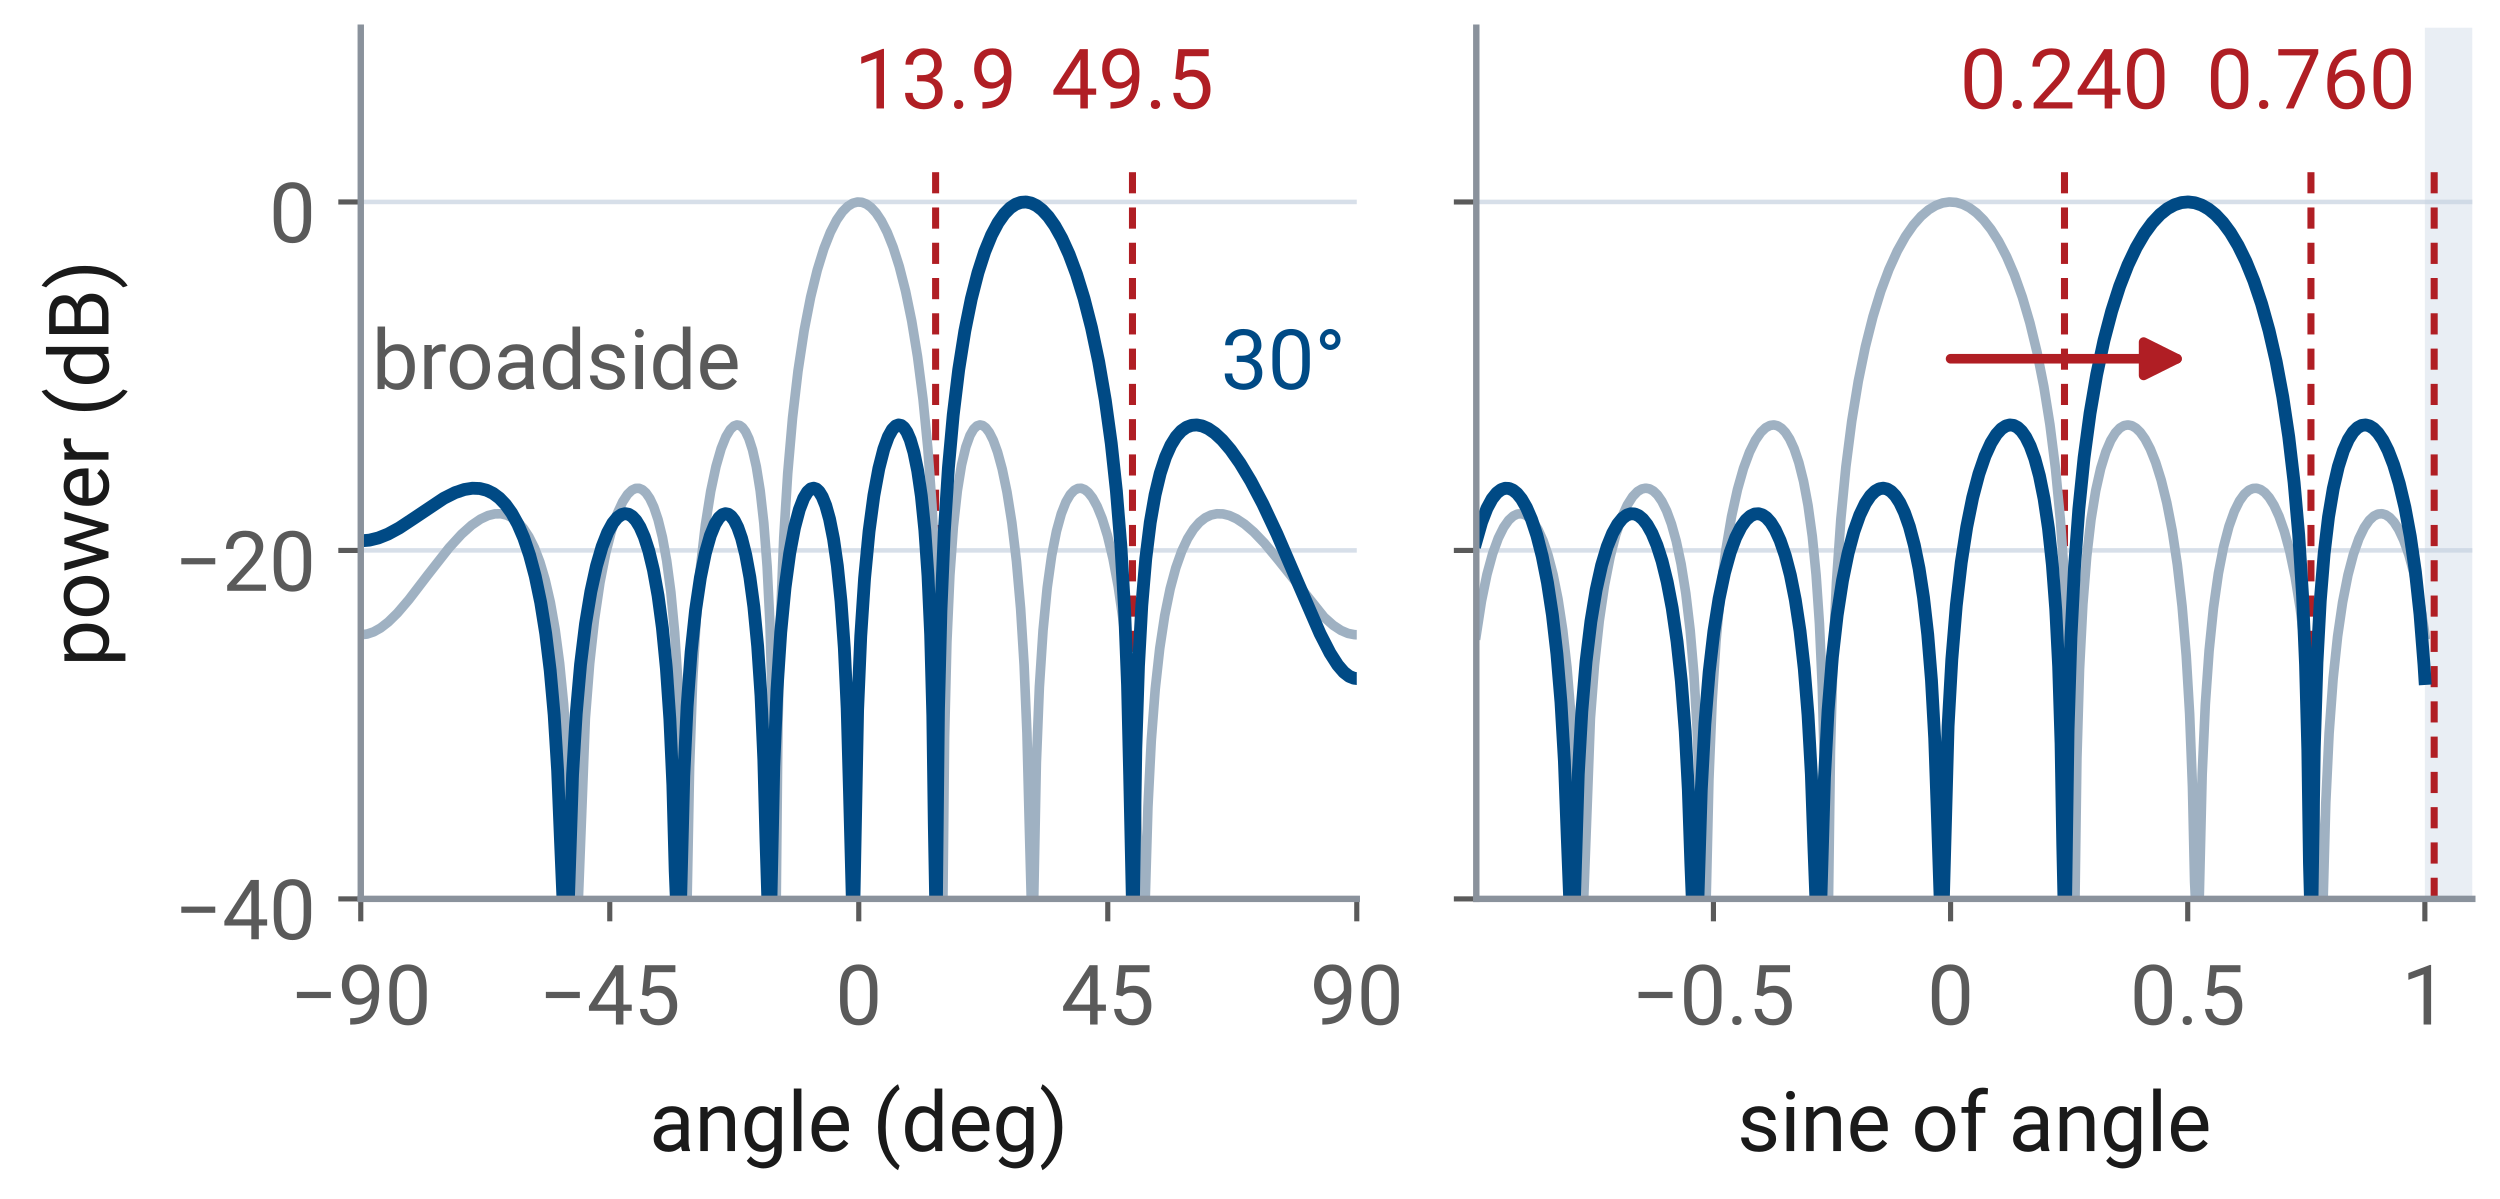
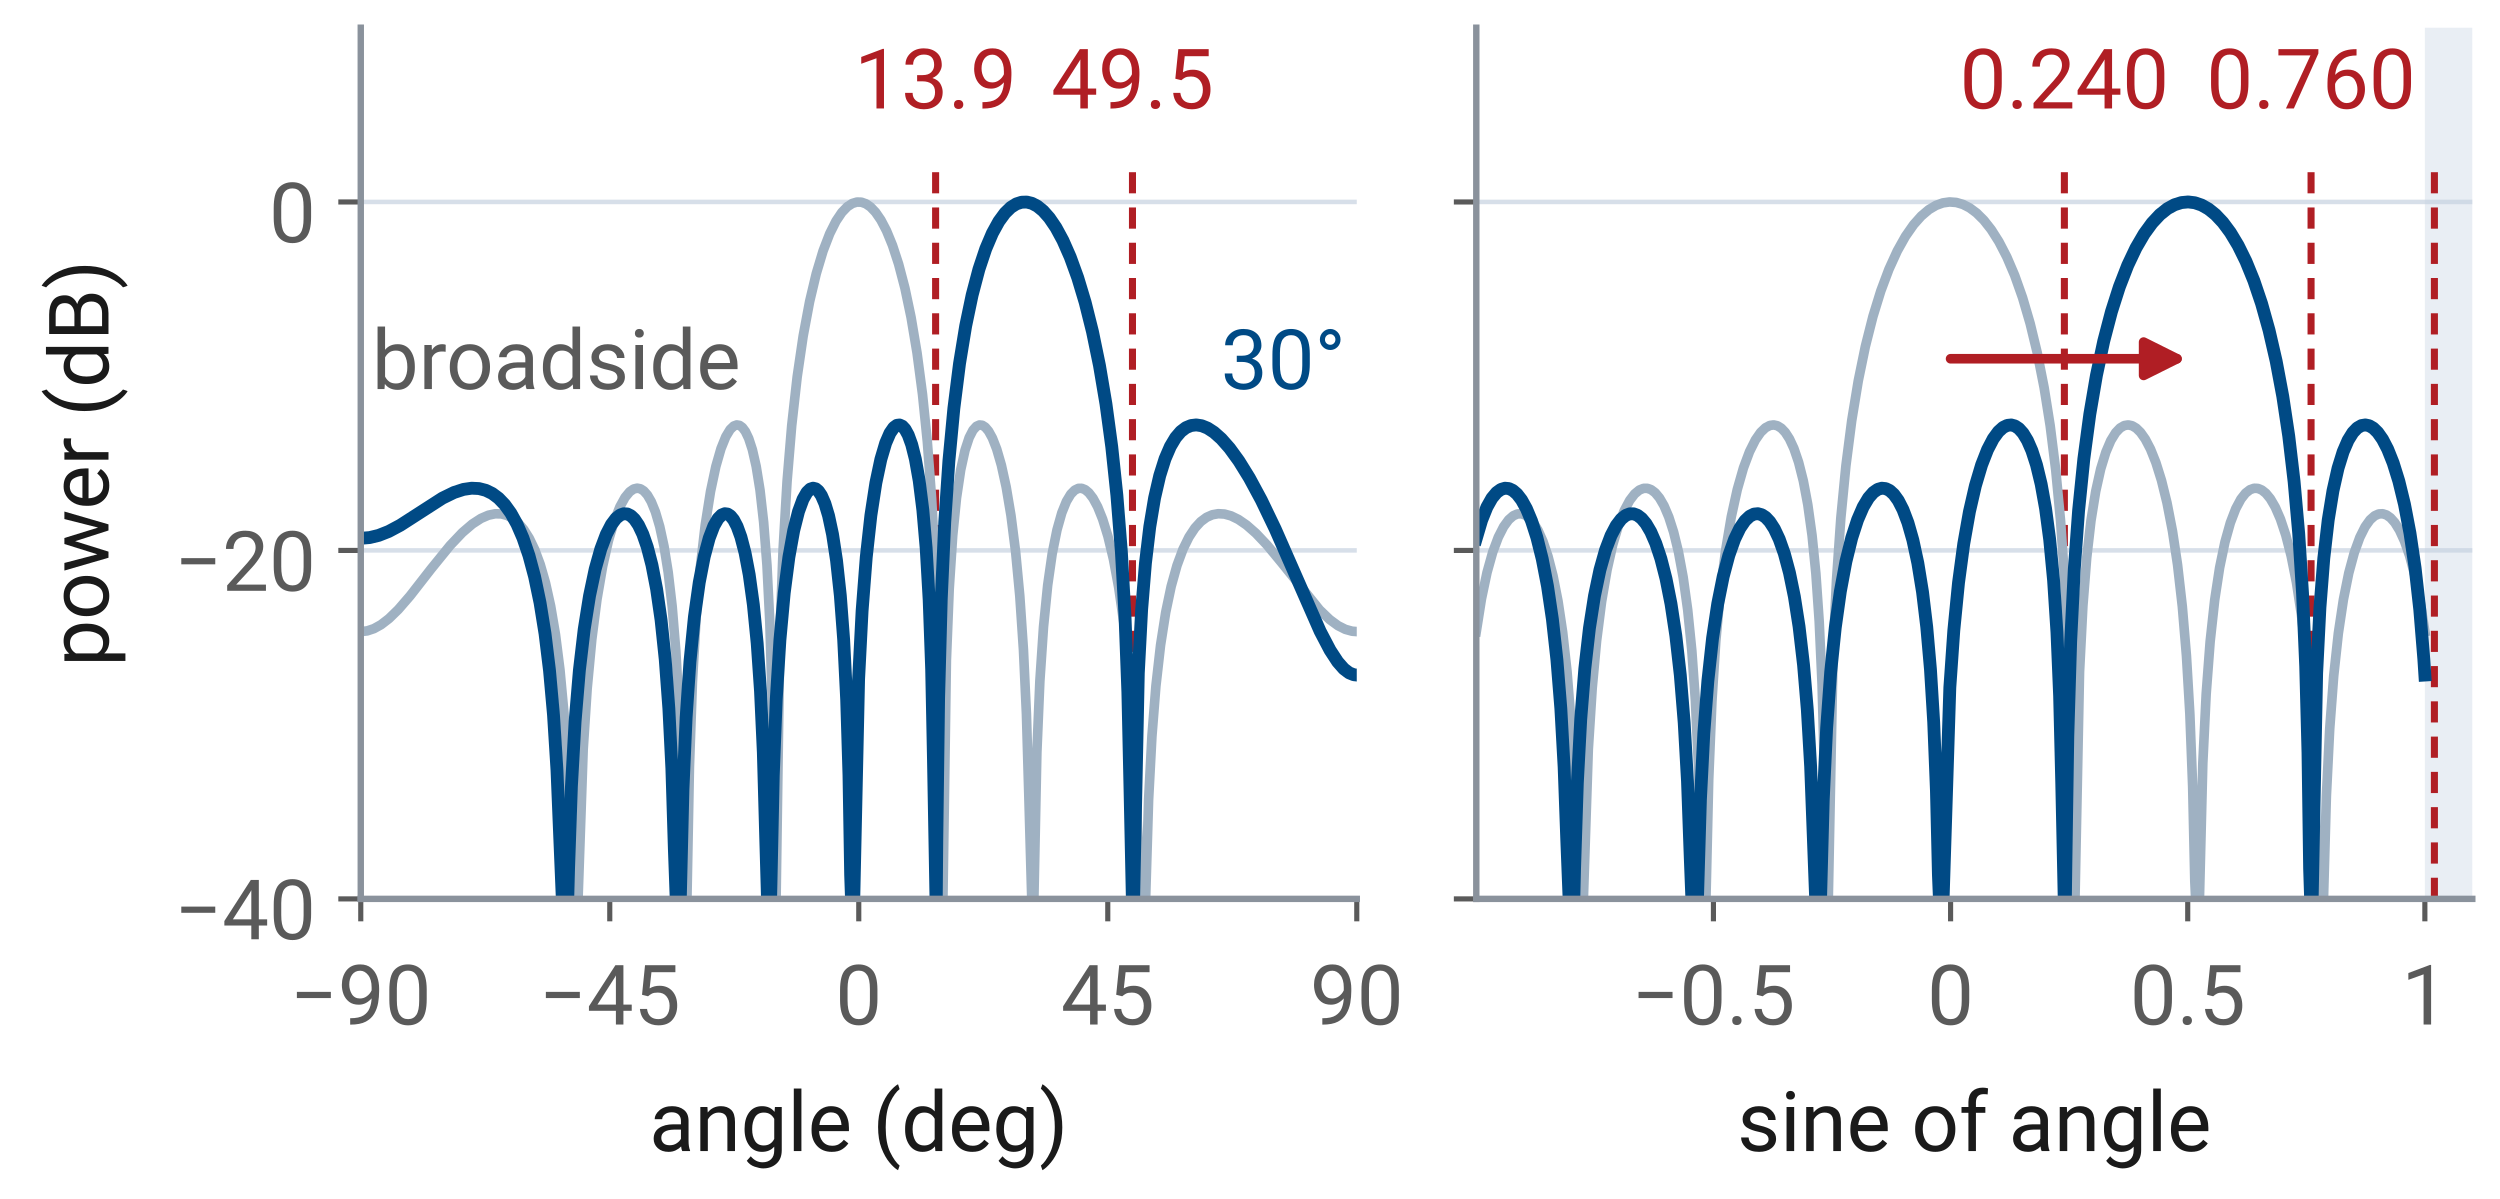
<svg xmlns="http://www.w3.org/2000/svg" xmlns:xlink="http://www.w3.org/1999/xlink" width="389.789pt" height="186.927pt" viewBox="0 0 389.789 186.927" version="1.1">
  <defs>
    <style type="text/css">*{stroke-linejoin: round; stroke-linecap: butt}</style>
  </defs>
  <g id="figure_1">
    <g id="patch_1">
      <path d="M 0 186.927  L 389.789 186.927  L 389.789 0  L 0 0  L 0 186.927  z " style="fill: none" />
    </g>
    <g id="axes_1">
      <g id="patch_2">
        <path d="M 56.249 140.148  L 211.542 140.148  L 211.542 4.32  L 56.249 4.32  L 56.249 140.148  z " style="fill: none" />
      </g>
      <g id="line2d_1">
        <path d="M 145.876 140.148  L 145.876 26.052  " clip-path="url(#pd164cda578)" style="fill: none; stroke-dasharray: 3.3,2.2; stroke-dashoffset: 0; stroke: #b01e24; stroke-width: 1.1" />
      </g>
      <g id="line2d_2">
        <path d="M 176.57 140.148  L 176.57 26.052  " clip-path="url(#pd164cda578)" style="fill: none; stroke-dasharray: 3.3,2.2; stroke-dashoffset: 0; stroke: #b01e24; stroke-width: 1.1" />
      </g>
      <g id="matplotlib.axis_1">
        <g id="xtick_1">
          <g id="line2d_3">
            <defs>
              <path id="m032247daa6" d="M 0 0  L 0 3.5  " style="stroke: #5a5a5a; stroke-width: 0.8" />
            </defs>
            <g>
              <use xlink:href="#m032247daa6" x="56.249" y="140.148" style="fill: #5a5a5a; stroke: #5a5a5a; stroke-width: 0.8" />
            </g>
          </g>
          <g id="text_1">
            <text style="font-size: 13px; font-family:'Source Sans Pro', 'Segoe UI', Roboto, Helvetica, Arial, sans-serif; text-anchor: middle; fill: #5a5a5a" x="56.249" y="159.742" transform="rotate(-0 56.24918 159.7417)">−90</text>
          </g>
        </g>
        <g id="xtick_2">
          <g id="line2d_4">
            <g>
              <use xlink:href="#m032247daa6" x="95.072" y="140.148" style="fill: #5a5a5a; stroke: #5a5a5a; stroke-width: 0.8" />
            </g>
          </g>
          <g id="text_2">
            <text style="font-size: 13px; font-family:'Source Sans Pro', 'Segoe UI', Roboto, Helvetica, Arial, sans-serif; text-anchor: middle; fill: #5a5a5a" x="95.072" y="159.742" transform="rotate(-0 95.07229 159.7417)">−45</text>
          </g>
        </g>
        <g id="xtick_3">
          <g id="line2d_5">
            <g>
              <use xlink:href="#m032247daa6" x="133.895" y="140.148" style="fill: #5a5a5a; stroke: #5a5a5a; stroke-width: 0.8" />
            </g>
          </g>
          <g id="text_3">
            <text style="font-size: 13px; font-family:'Source Sans Pro', 'Segoe UI', Roboto, Helvetica, Arial, sans-serif; text-anchor: middle; fill: #5a5a5a" x="133.895" y="159.742" transform="rotate(-0 133.8954 159.7417)">0</text>
          </g>
        </g>
        <g id="xtick_4">
          <g id="line2d_6">
            <g>
              <use xlink:href="#m032247daa6" x="172.719" y="140.148" style="fill: #5a5a5a; stroke: #5a5a5a; stroke-width: 0.8" />
            </g>
          </g>
          <g id="text_4">
            <text style="font-size: 13px; font-family:'Source Sans Pro', 'Segoe UI', Roboto, Helvetica, Arial, sans-serif; text-anchor: middle; fill: #5a5a5a" x="172.719" y="159.742" transform="rotate(-0 172.7185 159.7417)">45</text>
          </g>
        </g>
        <g id="xtick_5">
          <g id="line2d_7">
            <g>
              <use xlink:href="#m032247daa6" x="211.542" y="140.148" style="fill: #5a5a5a; stroke: #5a5a5a; stroke-width: 0.8" />
            </g>
          </g>
          <g id="text_5">
            <text style="font-size: 13px; font-family:'Source Sans Pro', 'Segoe UI', Roboto, Helvetica, Arial, sans-serif; text-anchor: middle; fill: #5a5a5a" x="211.542" y="159.742" transform="rotate(-0 211.5416 159.7417)">90</text>
          </g>
        </g>
        <g id="text_6">
          <text style="font-size: 13px; font-family:'Source Sans Pro', 'Segoe UI', Roboto, Helvetica, Arial, sans-serif; text-anchor: middle; fill: #1a1a1a" x="133.895" y="179.471" transform="rotate(-0 133.8954 179.4712)">angle (deg)</text>
        </g>
      </g>
      <g id="matplotlib.axis_2">
        <g id="ytick_1">
          <g id="line2d_8">
            <path d="M 56.249 140.148  L 211.542 140.148  " clip-path="url(#pd164cda578)" style="fill: none; stroke: #c7d2e0; stroke-opacity: 0.7; stroke-width: 0.7; stroke-linecap: square" />
          </g>
          <g id="line2d_9">
            <defs>
              <path id="m53c697907e" d="M 0 0  L -3.5 0  " style="stroke: #5a5a5a; stroke-width: 0.8" />
            </defs>
            <g>
              <use xlink:href="#m53c697907e" x="56.249" y="140.148" style="fill: #5a5a5a; stroke: #5a5a5a; stroke-width: 0.8" />
            </g>
          </g>
          <g id="text_7">
            <text style="font-size: 13px; font-family:'Source Sans Pro', 'Segoe UI', Roboto, Helvetica, Arial, sans-serif; text-anchor: end; fill: #5a5a5a" x="49.249" y="146.445" transform="rotate(-0 49.24918 146.4449)">−40</text>
          </g>
        </g>
        <g id="ytick_2">
          <g id="line2d_10">
            <path d="M 56.249 85.817  L 211.542 85.817  " clip-path="url(#pd164cda578)" style="fill: none; stroke: #c7d2e0; stroke-opacity: 0.7; stroke-width: 0.7; stroke-linecap: square" />
          </g>
          <g id="line2d_11">
            <g>
              <use xlink:href="#m53c697907e" x="56.249" y="85.817" style="fill: #5a5a5a; stroke: #5a5a5a; stroke-width: 0.8" />
            </g>
          </g>
          <g id="text_8">
            <text style="font-size: 13px; font-family:'Source Sans Pro', 'Segoe UI', Roboto, Helvetica, Arial, sans-serif; text-anchor: end; fill: #5a5a5a" x="49.249" y="92.114" transform="rotate(-0 49.24918 92.11368)">−20</text>
          </g>
        </g>
        <g id="ytick_3">
          <g id="line2d_12">
            <path d="M 56.249 31.486  L 211.542 31.486  " clip-path="url(#pd164cda578)" style="fill: none; stroke: #c7d2e0; stroke-opacity: 0.7; stroke-width: 0.7; stroke-linecap: square" />
          </g>
          <g id="line2d_13">
            <g>
              <use xlink:href="#m53c697907e" x="56.249" y="31.486" style="fill: #5a5a5a; stroke: #5a5a5a; stroke-width: 0.8" />
            </g>
          </g>
          <g id="text_9">
            <text style="font-size: 13px; font-family:'Source Sans Pro', 'Segoe UI', Roboto, Helvetica, Arial, sans-serif; text-anchor: end; fill: #5a5a5a" x="49.249" y="37.782" transform="rotate(-0 49.24918 37.78247)">0</text>
          </g>
        </g>
        <g id="text_10">
          <text style="font-size: 13px; font-family:'Source Sans Pro', 'Segoe UI', Roboto, Helvetica, Arial, sans-serif; text-anchor: middle; fill: #1a1a1a" x="16.914" y="72.234" transform="rotate(-90 16.91375 72.234)">power (dB)</text>
        </g>
      </g>
      <g id="line2d_14">
-         <path d="M 56.249 98.969  L 57.233 98.859  L 58.242 98.522  L 59.329 97.918  L 60.546 96.977  L 61.969 95.578  L 63.755 93.488  L 66.706 89.632  L 70.018 85.412  L 71.96 83.292  L 73.538 81.878  L 74.91 80.937  L 76.101 80.38  L 77.162 80.121  L 78.12 80.108  L 79.025 80.315  L 79.905 80.75  L 80.76 81.424  L 81.614 82.388  L 82.468 83.694  L 83.322 85.411  L 84.176 87.639  L 85.004 90.426  L 85.807 93.916  L 86.557 98.17  L 87.256 103.422  L 87.877 109.778  L 88.421 117.654  L 88.886 127.889  L 89.404 140.148  L 90.181 140.148  L 91.268 112.008  L 91.941 103.436  L 92.691 96.602  L 93.545 90.829  L 94.451 86.206  L 95.357 82.682  L 96.263 80.018  L 97.091 78.224  L 97.842 77.08  L 98.515 76.429  L 99.11 76.148  L 99.653 76.138  L 100.171 76.358  L 100.715 76.847  L 101.31 77.711  L 101.931 79.029  L 102.604 81.021  L 103.277 83.745  L 103.95 87.443  L 104.597 92.319  L 105.192 98.62  L 105.71 106.616  L 106.124 116.434  L 106.46 129.897  L 106.745 140.148  L 107.133 140.148  L 107.185 137.467  L 107.522 119.533  L 107.987 106.352  L 108.557 96.347  L 109.23 88.289  L 109.98 81.838  L 110.809 76.598  L 111.637 72.709  L 112.439 69.928  L 113.19 68.068  L 113.863 66.958  L 114.432 66.419  L 114.898 66.253  L 115.338 66.334  L 115.778 66.658  L 116.244 67.29  L 116.761 68.383  L 117.331 70.144  L 117.926 72.771  L 118.521 76.488  L 119.091 81.569  L 119.609 88.356  L 120.048 97.245  L 120.411 109.557  L 120.67 126.684  L 120.903 140.148  L 121.032 140.045  L 121.291 113.634  L 121.679 96.652  L 122.197 83.842  L 122.818 73.786  L 123.568 65.151  L 124.423 57.83  L 125.38 51.523  L 126.39 46.321  L 127.425 42.1  L 128.46 38.759  L 129.47 36.204  L 130.453 34.295  L 131.359 32.994  L 132.187 32.165  L 132.964 31.687  L 133.688 31.496  L 134.387 31.542  L 135.086 31.815  L 135.811 32.341  L 136.587 33.187  L 137.415 34.426  L 138.321 36.204  L 139.253 38.54  L 140.211 41.547  L 141.194 45.396  L 142.152 50.068  L 143.058 55.604  L 143.912 62.251  L 144.662 69.877  L 145.309 78.768  L 145.853 89.476  L 146.267 102.161  L 146.578 119.034  L 146.94 140.148  L 147.018 140.148  L 147.276 114.934  L 147.639 100.087  L 148.105 89.65  L 148.648 82.134  L 149.269 76.488  L 149.916 72.504  L 150.589 69.686  L 151.236 67.892  L 151.806 66.9  L 152.323 66.403  L 152.789 66.251  L 153.229 66.348  L 153.695 66.693  L 154.239 67.407  L 154.86 68.633  L 155.533 70.48  L 156.258 73.134  L 157.008 76.739  L 157.759 81.461  L 158.483 87.522  L 159.13 94.907  L 159.674 103.683  L 160.114 114.301  L 160.45 127.537  L 160.787 140.148  L 161.175 140.148  L 161.589 118.899  L 162.055 107.113  L 162.625 98.295  L 163.272 91.645  L 163.97 86.64  L 164.721 82.817  L 165.472 80.099  L 166.196 78.259  L 166.869 77.107  L 167.49 76.45  L 168.06 76.157  L 168.577 76.127  L 169.121 76.329  L 169.69 76.788  L 170.337 77.616  L 171.062 78.938  L 171.839 80.844  L 172.667 83.499  L 173.521 87.032  L 174.349 91.445  L 175.126 96.806  L 175.85 103.436  L 176.471 111.225  L 176.989 120.526  L 177.403 131.958  L 177.74 140.148  L 178.542 140.148  L 178.568 140.014  L 178.982 125.82  L 179.5 115.495  L 180.121 107.424  L 180.82 101.093  L 181.596 95.972  L 182.45 91.78  L 183.33 88.519  L 184.236 85.963  L 185.168 83.973  L 186.1 82.492  L 187.005 81.449  L 187.911 80.733  L 188.817 80.297  L 189.723 80.103  L 190.681 80.128  L 191.69 80.38  L 192.803 80.893  L 194.045 81.718  L 195.469 82.94  L 197.151 84.695  L 199.248 87.228  L 206.443 96.224  L 207.866 97.49  L 209.083 98.292  L 210.17 98.756  L 211.179 98.954  L 211.542 98.969  L 211.542 98.969  " clip-path="url(#pd164cda578)" style="fill: none; stroke: #9fb1c2; stroke-width: 1.5; stroke-linecap: square" />
+         <path d="M 56.249 98.474  L 57.259 98.362  L 58.294 98.016  L 59.407 97.401  L 60.649 96.445  L 62.099 95.033  L 63.936 92.908  L 67.197 88.721  L 70.174 85.053  L 72.089 83.035  L 73.642 81.704  L 74.988 80.832  L 76.152 80.328  L 77.214 80.105  L 78.171 80.126  L 79.077 80.368  L 79.957 80.84  L 80.811 81.555  L 81.665 82.564  L 82.519 83.922  L 83.374 85.701  L 84.228 88.006  L 85.056 90.89  L 85.858 94.506  L 86.609 98.932  L 87.308 104.434  L 87.929 111.167  L 88.446 119.185  L 88.886 129.546  L 89.326 140.148  L 90.129 140.148  L 90.931 116.829  L 91.552 107.336  L 92.277 99.657  L 93.079 93.444  L 93.959 88.32  L 94.865 84.301  L 95.771 81.24  L 96.651 79.015  L 97.453 77.555  L 98.178 76.674  L 98.799 76.242  L 99.343 76.113  L 99.86 76.213  L 100.378 76.543  L 100.948 77.191  L 101.543 78.222  L 102.19 79.815  L 102.863 82.099  L 103.536 85.201  L 104.183 89.239  L 104.804 94.562  L 105.373 101.488  L 105.865 110.426  L 106.253 121.746  L 106.538 136.525  L 106.693 140.148  L 107.107 140.148  L 107.159 137.402  L 107.496 119.517  L 107.962 106.356  L 108.531 96.358  L 109.204 88.306  L 109.954 81.856  L 110.783 76.616  L 111.611 72.726  L 112.413 69.943  L 113.164 68.081  L 113.837 66.967  L 114.406 66.424  L 114.872 66.254  L 115.312 66.33  L 115.752 66.649  L 116.218 67.274  L 116.736 68.358  L 117.305 70.106  L 117.9 72.713  L 118.496 76.403  L 119.065 81.44  L 119.583 88.154  L 120.023 96.914  L 120.385 108.948  L 120.644 125.366  L 120.903 140.148  L 121.006 140.148  L 121.601 98.863  L 122.093 85.726  L 122.714 75.078  L 123.439 66.36  L 124.293 58.749  L 125.225 52.394  L 126.234 47.01  L 127.27 42.65  L 128.331 39.12  L 129.366 36.428  L 130.35 34.465  L 131.255 33.119  L 132.11 32.227  L 132.886 31.722  L 133.611 31.504  L 134.31 31.525  L 135.008 31.773  L 135.733 32.271  L 136.509 33.086  L 137.338 34.289  L 138.218 35.969  L 139.149 38.24  L 140.107 41.17  L 141.091 44.922  L 142.048 49.471  L 142.98 55.022  L 143.834 61.494  L 144.585 68.871  L 145.258 77.776  L 145.801 87.998  L 146.241 100.728  L 146.552 116.277  L 146.992 140.148  L 147.018 140.148  L 147.561 102.931  L 148.001 91.782  L 148.545 83.492  L 149.14 77.6  L 149.787 73.267  L 150.46 70.201  L 151.107 68.229  L 151.702 67.069  L 152.246 66.467  L 152.712 66.26  L 153.152 66.307  L 153.618 66.602  L 154.135 67.216  L 154.73 68.298  L 155.403 70.02  L 156.128 72.52  L 156.879 75.93  L 157.629 80.393  L 158.354 86.082  L 159.001 92.917  L 159.57 101.29  L 160.036 111.349  L 160.399 123.754  L 160.865 140.148  L 161.201 140.148  L 161.667 117.292  L 162.133 106.181  L 162.702 97.703  L 163.349 91.246  L 164.048 86.362  L 164.799 82.625  L 165.549 79.966  L 166.274 78.169  L 166.947 77.05  L 167.568 76.419  L 168.137 76.146  L 168.655 76.134  L 169.199 76.352  L 169.768 76.828  L 170.415 77.674  L 171.14 79.015  L 171.916 80.942  L 172.744 83.62  L 173.599 87.181  L 174.427 91.627  L 175.203 97.031  L 175.902 103.448  L 176.523 111.223  L 177.041 120.499  L 177.455 131.882  L 177.791 140.148  L 178.62 140.148  L 179.086 124.683  L 179.603 114.799  L 180.224 106.968  L 180.949 100.586  L 181.751 95.467  L 182.605 91.411  L 183.511 88.165  L 184.443 85.64  L 185.375 83.736  L 186.307 82.323  L 187.212 81.333  L 188.118 80.66  L 189.024 80.259  L 189.956 80.093  L 190.914 80.149  L 191.949 80.437  L 193.088 80.992  L 194.356 81.863  L 195.831 83.159  L 197.565 84.994  L 199.817 87.724  L 205.744 95.088  L 207.323 96.601  L 208.617 97.549  L 209.756 98.124  L 210.817 98.416  L 211.542 98.474  L 211.542 98.474  " clip-path="url(#pd164cda578)" style="fill: none; stroke: #9fb1c2; stroke-width: 1.5; stroke-linecap: square" />
      </g>
      <g id="line2d_15">
-         <path d="M 56.249 84.327  L 57.595 84.217  L 58.993 83.874  L 60.494 83.273  L 62.254 82.317  L 64.635 80.743  L 69.19 77.695  L 70.95 76.811  L 72.4 76.321  L 73.668 76.123  L 74.807 76.168  L 75.868 76.434  L 76.877 76.923  L 77.861 77.657  L 78.818 78.657  L 79.776 79.991  L 80.734 81.726  L 81.665 83.887  L 82.571 86.554  L 83.451 89.843  L 84.305 93.937  L 85.082 98.772  L 85.781 104.52  L 86.402 111.47  L 86.945 120.165  L 87.385 130.969  L 87.774 140.148  L 88.628 140.148  L 89.275 120.719  L 89.844 111.251  L 90.517 103.597  L 91.294 97.258  L 92.122 92.248  L 93.002 88.238  L 93.882 85.216  L 94.736 83.036  L 95.538 81.567  L 96.263 80.68  L 96.91 80.226  L 97.479 80.087  L 98.023 80.185  L 98.566 80.516  L 99.162 81.161  L 99.783 82.176  L 100.456 83.715  L 101.155 85.879  L 101.879 88.876  L 102.604 92.883  L 103.277 97.893  L 103.898 104.236  L 104.442 112.136  L 104.907 122.394  L 105.27 135.745  L 105.451 140.148  L 106.124 140.148  L 106.616 120.954  L 107.133 110.11  L 107.755 101.672  L 108.453 95.104  L 109.204 90.041  L 109.98 86.233  L 110.757 83.496  L 111.482 81.723  L 112.103 80.732  L 112.646 80.239  L 113.112 80.088  L 113.552 80.176  L 113.992 80.494  L 114.484 81.135  L 115.027 82.221  L 115.623 83.921  L 116.27 86.487  L 116.917 90.005  L 117.538 94.619  L 118.133 100.773  L 118.651 108.479  L 119.091 118.438  L 119.427 131.025  L 119.712 140.148  L 120.204 140.148  L 120.644 119.535  L 121.136 107.654  L 121.731 98.581  L 122.404 91.597  L 123.128 86.257  L 123.879 82.273  L 124.63 79.439  L 125.303 77.691  L 125.898 76.697  L 126.415 76.227  L 126.855 76.113  L 127.27 76.247  L 127.71 76.655  L 128.201 77.454  L 128.745 78.803  L 129.34 80.93  L 129.961 84.051  L 130.557 88.205  L 131.126 93.762  L 131.644 101.049  L 132.084 110.46  L 132.446 123.399  L 132.886 140.148  L 133.145 140.148  L 133.714 110.73  L 134.206 99.171  L 134.801 90.144  L 135.5 82.847  L 136.251 77.247  L 137.027 73.036  L 137.804 70.001  L 138.502 68.09  L 139.124 66.97  L 139.667 66.414  L 140.107 66.252  L 140.521 66.341  L 140.935 66.675  L 141.401 67.364  L 141.919 68.565  L 142.488 70.506  L 143.084 73.413  L 143.653 77.342  L 144.196 82.676  L 144.688 89.76  L 145.102 98.973  L 145.439 111.619  L 145.672 128.639  L 145.879 140.148  L 146.008 140.148  L 146.319 110.836  L 146.707 95.197  L 147.225 82.997  L 147.872 72.962  L 148.622 64.687  L 149.476 57.65  L 150.434 51.585  L 151.443 46.585  L 152.479 42.525  L 153.54 39.227  L 154.601 36.639  L 155.61 34.735  L 156.594 33.34  L 157.5 32.418  L 158.354 31.845  L 159.182 31.548  L 159.985 31.493  L 160.787 31.661  L 161.615 32.062  L 162.495 32.741  L 163.453 33.774  L 164.462 35.202  L 165.549 37.142  L 166.688 39.652  L 167.853 42.776  L 169.017 46.544  L 170.182 51.089  L 171.295 56.36  L 172.33 62.377  L 173.262 69.139  L 174.064 76.577  L 174.763 85.15  L 175.333 94.867  L 175.798 106.777  L 176.135 121.077  L 176.549 140.148  L 176.73 140.148  L 176.782 136.722  L 177.093 116.75  L 177.507 103.866  L 178.024 94.407  L 178.646 87.081  L 179.344 81.447  L 180.095 77.14  L 180.897 73.792  L 181.725 71.261  L 182.554 69.411  L 183.382 68.081  L 184.184 67.188  L 184.987 66.617  L 185.789 66.318  L 186.591 66.255  L 187.445 66.415  L 188.377 66.824  L 189.412 67.535  L 190.577 68.619  L 191.871 70.139  L 193.347 72.23  L 195.003 74.98  L 196.892 78.566  L 199.092 83.245  L 202.043 90.094  L 205.822 98.803  L 207.375 101.826  L 208.565 103.686  L 209.523 104.801  L 210.351 105.444  L 211.076 105.741  L 211.542 105.794  L 211.542 105.794  " clip-path="url(#pd164cda578)" style="fill: none; stroke: #004a85; stroke-width: 2; stroke-linecap: square" />
+         <path d="M 56.249 83.929  L 57.621 83.818  L 59.044 83.476  L 60.597 82.865  L 62.409 81.899  L 64.946 80.266  L 68.983 77.668  L 70.795 76.783  L 72.27 76.304  L 73.538 76.12  L 74.677 76.174  L 75.738 76.447  L 76.748 76.939  L 77.731 77.674  L 78.689 78.672  L 79.647 80.001  L 80.604 81.726  L 81.536 83.874  L 82.468 86.607  L 83.348 89.893  L 84.202 93.98  L 84.978 98.805  L 85.677 104.536  L 86.298 111.46  L 86.842 120.109  L 87.282 130.828  L 87.67 140.148  L 88.524 140.148  L 88.654 135.291  L 89.094 122.613  L 89.663 112.514  L 90.336 104.501  L 91.086 98.118  L 91.915 92.905  L 92.795 88.742  L 93.675 85.602  L 94.529 83.324  L 95.331 81.772  L 96.056 80.813  L 96.703 80.295  L 97.272 80.098  L 97.816 80.139  L 98.359 80.409  L 98.929 80.951  L 99.55 81.867  L 100.223 83.283  L 100.922 85.295  L 101.646 88.09  L 102.371 91.82  L 103.07 96.658  L 103.717 102.804  L 104.286 110.475  L 104.752 119.791  L 105.14 132.339  L 105.425 140.148  L 106.072 140.148  L 106.486 123.079  L 106.978 111.881  L 107.573 103.17  L 108.272 96.165  L 109.023 90.815  L 109.799 86.799  L 110.576 83.901  L 111.3 82  L 111.947 80.873  L 112.517 80.293  L 113.009 80.093  L 113.449 80.151  L 113.889 80.437  L 114.38 81.039  L 114.924 82.077  L 115.519 83.716  L 116.166 86.199  L 116.813 89.607  L 117.46 94.286  L 118.056 100.293  L 118.573 107.767  L 119.013 117.305  L 119.376 130.285  L 119.66 140.148  L 120.152 140.148  L 120.204 137.892  L 120.566 120.908  L 121.032 108.987  L 121.601 99.799  L 122.274 92.449  L 122.999 86.872  L 123.75 82.719  L 124.5 79.754  L 125.199 77.848  L 125.82 76.758  L 126.338 76.256  L 126.778 76.113  L 127.192 76.219  L 127.606 76.565  L 128.072 77.258  L 128.615 78.509  L 129.185 80.406  L 129.806 83.313  L 130.427 87.378  L 131.022 92.872  L 131.54 99.737  L 132.006 109.058  L 132.368 120.925  L 132.627 136.383  L 132.757 140.148  L 133.119 140.148  L 133.87 105.884  L 134.413 95.266  L 135.06 86.904  L 135.785 80.349  L 136.561 75.29  L 137.338 71.619  L 138.088 69.083  L 138.761 67.526  L 139.357 66.665  L 139.848 66.309  L 140.262 66.26  L 140.677 66.449  L 141.117 66.924  L 141.608 67.821  L 142.152 69.323  L 142.721 71.591  L 143.316 74.953  L 143.886 79.523  L 144.404 85.498  L 144.869 93.546  L 145.258 104.353  L 145.542 118.502  L 145.931 140.148  L 145.982 140.148  L 146.06 131.097  L 146.345 108.829  L 146.759 93.37  L 147.302 81.382  L 147.949 71.85  L 148.726 63.638  L 149.606 56.674  L 150.563 50.832  L 151.573 45.994  L 152.634 41.972  L 153.695 38.793  L 154.73 36.357  L 155.74 34.521  L 156.698 33.214  L 157.603 32.332  L 158.457 31.793  L 159.286 31.528  L 160.088 31.502  L 160.89 31.698  L 161.745 32.145  L 162.65 32.885  L 163.608 33.966  L 164.643 35.488  L 165.73 37.496  L 166.869 40.083  L 168.034 43.293  L 169.199 47.162  L 170.337 51.718  L 171.424 56.984  L 172.434 62.971  L 173.34 69.666  L 174.142 77.251  L 174.841 86.056  L 175.41 96.159  L 175.85 107.936  L 176.187 123.138  L 176.549 140.148  L 176.756 140.148  L 177.481 104.94  L 177.998 95.08  L 178.594 87.794  L 179.267 82.132  L 180.017 77.639  L 180.82 74.161  L 181.648 71.534  L 182.476 69.613  L 183.304 68.226  L 184.107 67.287  L 184.909 66.677  L 185.711 66.345  L 186.514 66.251  L 187.368 66.381  L 188.274 66.747  L 189.283 67.401  L 190.422 68.414  L 191.716 69.88  L 193.165 71.875  L 194.796 74.511  L 196.659 77.966  L 198.834 82.491  L 201.681 88.978  L 205.822 98.405  L 207.375 101.371  L 208.565 103.192  L 209.523 104.283  L 210.351 104.911  L 211.076 105.201  L 211.542 105.253  L 211.542 105.253  " clip-path="url(#pd164cda578)" style="fill: none; stroke: #004a85; stroke-width: 2; stroke-linecap: square" />
      </g>
      <g id="patch_3">
        <path d="M 56.249 140.148  L 56.249 4.32  " style="fill: none; stroke: #8a929c; stroke-linejoin: miter; stroke-linecap: square" />
      </g>
      <g id="patch_4">
        <path d="M 56.249 140.148  L 211.542 140.148  " style="fill: none; stroke: #8a929c; stroke-linejoin: miter; stroke-linecap: square" />
      </g>
      <g id="text_11">
        <text style="font-size: 13px; font-family:'Source Sans Pro', 'Segoe UI', Roboto, Helvetica, Arial, sans-serif; text-anchor: middle; fill: #b01e24" x="145.876" y="16.914" transform="rotate(-0 145.8758 16.91375)">13.9</text>
      </g>
      <g id="text_12">
        <text style="font-size: 13px; font-family:'Source Sans Pro', 'Segoe UI', Roboto, Helvetica, Arial, sans-serif; text-anchor: middle; fill: #b01e24" x="176.57" y="16.914" transform="rotate(-0 176.5699 16.91375)">49.5</text>
      </g>
      <g id="text_13">
        <text style="font-size: 13px; font-family:'Source Sans Pro', 'Segoe UI', Roboto, Helvetica, Arial, sans-serif; text-anchor: start; fill: #5a5a5a" x="57.975" y="60.664" transform="rotate(-0 57.97465 60.66364)">broadside</text>
      </g>
      <g id="text_14">
        <text style="font-size: 13px; font-family:'Source Sans Pro', 'Segoe UI', Roboto, Helvetica, Arial, sans-serif; text-anchor: end; fill: #004a85" x="209.816" y="60.664" transform="rotate(-0 209.8162 60.66364)">30°</text>
      </g>
    </g>
    <g id="axes_2">
      <g id="patch_5">
        <path d="M 230.177 140.148  L 385.469 140.148  L 385.469 4.32  L 230.177 4.32  L 230.177 140.148  z " style="fill: none" />
      </g>
      <g id="patch_6">
        <path d="M 378.074 140.148  L 385.469 140.148  L 385.469 4.32  L 378.074 4.32  z " clip-path="url(#p1eee91f425)" style="fill: #e9eef4" />
      </g>
      <g id="line2d_16">
-         <path d="M 321.886 140.148  L 321.886 26.052  " clip-path="url(#p1eee91f425)" style="fill: none; stroke-dasharray: 3.3,2.2; stroke-dashoffset: 0; stroke: #b01e24; stroke-width: 1.1" />
+         <path d="M 321.869 140.148  L 321.869 26.052  " clip-path="url(#p1eee91f425)" style="fill: none; stroke-dasharray: 3.3,2.2; stroke-dashoffset: 0; stroke: #b01e24; stroke-width: 1.1" />
      </g>
      <g id="line2d_17">
-         <path d="M 360.313 140.148  L 360.313 26.052  " clip-path="url(#p1eee91f425)" style="fill: none; stroke-dasharray: 3.3,2.2; stroke-dashoffset: 0; stroke: #b01e24; stroke-width: 1.1" />
+         <path d="M 360.331 140.148  L 360.331 26.052  " clip-path="url(#p1eee91f425)" style="fill: none; stroke-dasharray: 3.3,2.2; stroke-dashoffset: 0; stroke: #b01e24; stroke-width: 1.1" />
      </g>
      <g id="line2d_18">
-         <path d="M 379.527 140.148  L 379.527 26.052  " clip-path="url(#p1eee91f425)" style="fill: none; stroke-dasharray: 3.3,2.2; stroke-dashoffset: 0; stroke: #b01e24; stroke-width: 1.1" />
+         <path d="M 379.561 140.148  L 379.561 26.052  " clip-path="url(#p1eee91f425)" style="fill: none; stroke-dasharray: 3.3,2.2; stroke-dashoffset: 0; stroke: #b01e24; stroke-width: 1.1" />
      </g>
      <g id="matplotlib.axis_3">
        <g id="xtick_6">
          <g id="line2d_19">
            <g>
              <use xlink:href="#m032247daa6" x="267.151" y="140.148" style="fill: #5a5a5a; stroke: #5a5a5a; stroke-width: 0.8" />
            </g>
          </g>
          <g id="text_15">
            <text style="font-size: 13px; font-family:'Source Sans Pro', 'Segoe UI', Roboto, Helvetica, Arial, sans-serif; text-anchor: middle; fill: #5a5a5a" x="267.151" y="159.742" transform="rotate(-0 267.1511 159.7417)">−0.5</text>
          </g>
        </g>
        <g id="xtick_7">
          <g id="line2d_20">
            <g>
              <use xlink:href="#m032247daa6" x="304.126" y="140.148" style="fill: #5a5a5a; stroke: #5a5a5a; stroke-width: 0.8" />
            </g>
          </g>
          <g id="text_16">
            <text style="font-size: 13px; font-family:'Source Sans Pro', 'Segoe UI', Roboto, Helvetica, Arial, sans-serif; text-anchor: middle; fill: #5a5a5a" x="304.126" y="159.742" transform="rotate(-0 304.1255 159.7417)">0</text>
          </g>
        </g>
        <g id="xtick_8">
          <g id="line2d_21">
            <g>
              <use xlink:href="#m032247daa6" x="341.1" y="140.148" style="fill: #5a5a5a; stroke: #5a5a5a; stroke-width: 0.8" />
            </g>
          </g>
          <g id="text_17">
            <text style="font-size: 13px; font-family:'Source Sans Pro', 'Segoe UI', Roboto, Helvetica, Arial, sans-serif; text-anchor: middle; fill: #5a5a5a" x="341.1" y="159.742" transform="rotate(-0 341.0999 159.7417)">0.5</text>
          </g>
        </g>
        <g id="xtick_9">
          <g id="line2d_22">
            <g>
              <use xlink:href="#m032247daa6" x="378.074" y="140.148" style="fill: #5a5a5a; stroke: #5a5a5a; stroke-width: 0.8" />
            </g>
          </g>
          <g id="text_18">
            <text style="font-size: 13px; font-family:'Source Sans Pro', 'Segoe UI', Roboto, Helvetica, Arial, sans-serif; text-anchor: middle; fill: #5a5a5a" x="378.074" y="159.742" transform="rotate(-0 378.0743 159.7417)">1</text>
          </g>
        </g>
        <g id="text_19">
          <text style="font-size: 13px; font-family:'Source Sans Pro', 'Segoe UI', Roboto, Helvetica, Arial, sans-serif; text-anchor: middle; fill: #1a1a1a" x="307.823" y="179.471" transform="rotate(-0 307.823 179.4712)">sine of angle</text>
        </g>
      </g>
      <g id="matplotlib.axis_4">
        <g id="ytick_4">
          <g id="line2d_23">
            <path d="M 230.177 140.148  L 385.469 140.148  " clip-path="url(#p1eee91f425)" style="fill: none; stroke: #c7d2e0; stroke-opacity: 0.7; stroke-width: 0.7; stroke-linecap: square" />
          </g>
          <g id="line2d_24">
            <g>
              <use xlink:href="#m53c697907e" x="230.177" y="140.148" style="fill: #5a5a5a; stroke: #5a5a5a; stroke-width: 0.8" />
            </g>
          </g>
        </g>
        <g id="ytick_5">
          <g id="line2d_25">
            <path d="M 230.177 85.817  L 385.469 85.817  " clip-path="url(#p1eee91f425)" style="fill: none; stroke: #c7d2e0; stroke-opacity: 0.7; stroke-width: 0.7; stroke-linecap: square" />
          </g>
          <g id="line2d_26">
            <g>
              <use xlink:href="#m53c697907e" x="230.177" y="85.817" style="fill: #5a5a5a; stroke: #5a5a5a; stroke-width: 0.8" />
            </g>
          </g>
        </g>
        <g id="ytick_6">
          <g id="line2d_27">
            <path d="M 230.177 31.486  L 385.469 31.486  " clip-path="url(#p1eee91f425)" style="fill: none; stroke: #c7d2e0; stroke-opacity: 0.7; stroke-width: 0.7; stroke-linecap: square" />
          </g>
          <g id="line2d_28">
            <g>
              <use xlink:href="#m53c697907e" x="230.177" y="31.486" style="fill: #5a5a5a; stroke: #5a5a5a; stroke-width: 0.8" />
            </g>
          </g>
        </g>
      </g>
      <g id="line2d_29">
-         <path d="M 230.177 98.969  L 230.981 93.745  L 231.841 89.563  L 232.727 86.319  L 233.607 83.903  L 234.444 82.217  L 235.228 81.108  L 235.94 80.458  L 236.586 80.148  L 237.198 80.095  L 237.803 80.271  L 238.431 80.701  L 239.101 81.449  L 239.815 82.599  L 240.573 84.266  L 241.359 86.555  L 242.149 89.57  L 242.92 93.412  L 243.647 98.17  L 244.322 104.112  L 244.92 111.402  L 245.434 120.567  L 245.837 131.825  L 246.172 140.148  L 246.926 140.148  L 247.97 112.008  L 248.605 103.713  L 249.353 96.806  L 250.166 91.289  L 251.048 86.792  L 251.945 83.312  L 252.859 80.63  L 253.73 78.723  L 254.558 77.425  L 255.309 76.638  L 255.982 76.236  L 256.602 76.113  L 257.198 76.22  L 257.799 76.557  L 258.436 77.178  L 259.108 78.153  L 259.849 79.647  L 260.597 81.675  L 261.352 84.371  L 262.113 87.949  L 262.849 92.55  L 263.526 98.295  L 264.11 105.194  L 264.6 113.528  L 265.026 124.838  L 265.553 140.148  L 266.017 140.148  L 266.083 137.467  L 266.449 121.563  L 266.95 109.354  L 267.554 99.948  L 268.263 92.272  L 269.079 85.831  L 269.968 80.551  L 270.899 76.32  L 271.836 73.026  L 272.78 70.48  L 273.695 68.633  L 274.544 67.407  L 275.291 66.693  L 275.97 66.336  L 276.579 66.252  L 277.155 66.387  L 277.769 66.772  L 278.385 67.426  L 279.04 68.449  L 279.733 69.956  L 280.465 72.119  L 281.2 75.045  L 281.901 78.795  L 282.567 83.642  L 283.16 89.65  L 283.68 97.245  L 284.127 107.296  L 284.463 120.049  L 284.687 136.088  L 284.799 140.148  L 285.098 140.045  L 285.398 117.1  L 285.81 102.161  L 286.336 90.762  L 287.013 80.957  L 287.805 72.755  L 288.713 65.667  L 289.737 59.428  L 290.84 54.055  L 292.022 49.374  L 293.246 45.396  L 294.512 42.007  L 295.818 39.135  L 297.089 36.861  L 298.324 35.082  L 299.521 33.724  L 300.681 32.727  L 301.803 32.047  L 302.887 31.645  L 303.932 31.489  L 304.977 31.561  L 306.023 31.859  L 307.067 32.388  L 308.15 33.187  L 309.271 34.295  L 310.429 35.757  L 311.624 37.633  L 312.856 40.001  L 314.085 42.867  L 315.311 46.321  L 316.496 50.351  L 317.602 54.904  L 318.666 60.265  L 319.614 66.192  L 320.484 73.094  L 321.238 80.957  L 321.878 90.111  L 322.366 100.19  L 322.778 113.634  L 323.04 128.792  L 323.265 140.148  L 323.527 140.148  L 323.825 118.211  L 324.235 104.297  L 324.757 94.18  L 325.351 86.764  L 326.017 81.024  L 326.756 76.488  L 327.529 73.045  L 328.335 70.436  L 329.102 68.656  L 329.829 67.474  L 330.518 66.742  L 331.168 66.359  L 331.779 66.251  L 332.389 66.374  L 333.031 66.747  L 333.707 67.407  L 334.451 68.456  L 335.261 70.004  L 336.101 72.101  L 336.971 74.878  L 337.835 78.38  L 338.694 82.814  L 339.479 88.031  L 340.225 94.561  L 340.865 102.214  L 341.401 111.352  L 341.835 122.645  L 342.168 137.467  L 342.3 140.148  L 342.896 140.148  L 343.356 120.709  L 343.847 109.791  L 344.433 101.443  L 345.113 94.787  L 345.883 89.395  L 346.678 85.311  L 347.529 82.073  L 348.371 79.72  L 349.173 78.101  L 349.937 77.038  L 350.633 76.431  L 351.262 76.157  L 351.856 76.127  L 352.474 76.329  L 353.116 76.788  L 353.808 77.577  L 354.549 78.776  L 355.337 80.49  L 356.168 82.858  L 357.014 85.978  L 357.846 89.943  L 358.638 94.857  L 359.364 100.835  L 360.003 107.992  L 360.557 116.845  L 361.005 127.77  L 361.497 140.148  L 362.199 140.148  L 362.223 140.014  L 362.628 125.171  L 363.145 114.298  L 363.769 105.825  L 364.47 99.21  L 365.244 93.916  L 366.081 89.662  L 366.933 86.42  L 367.796 83.973  L 368.627 82.254  L 369.406 81.126  L 370.12 80.464  L 370.77 80.149  L 371.379 80.094  L 371.977 80.265  L 372.607 80.688  L 373.273 81.416  L 373.999 82.557  L 374.771 84.208  L 375.575 86.479  L 376.385 89.46  L 377.188 93.294  L 377.952 98.067  L 378.074 98.969  L 378.074 98.969  " clip-path="url(#p1eee91f425)" style="fill: none; stroke: #9fb1c2; stroke-width: 1.5; stroke-linecap: square" />
+         <path d="M 230.177 98.474  L 230.987 93.349  L 231.85 89.258  L 232.737 86.086  L 233.607 83.756  L 234.444 82.113  L 235.228 81.038  L 235.94 80.417  L 236.586 80.133  L 237.198 80.102  L 237.803 80.301  L 238.431 80.755  L 239.101 81.529  L 239.815 82.709  L 240.573 84.412  L 241.359 86.745  L 242.149 89.814  L 242.92 93.729  L 243.647 98.585  L 244.322 104.673  L 244.92 112.192  L 245.411 121.222  L 245.813 132.883  L 246.1 140.148  L 246.876 140.148  L 247.644 116.829  L 248.248 107.336  L 248.938 99.89  L 249.718 93.794  L 250.565 88.852  L 251.454 84.916  L 252.359 81.866  L 253.251 79.599  L 254.1 78.014  L 254.875 77.001  L 255.601 76.403  L 256.247 76.145  L 256.84 76.135  L 257.438 76.348  L 258.071 76.828  L 258.741 77.637  L 259.447 78.858  L 260.191 80.61  L 260.942 82.955  L 261.7 86.062  L 262.432 90.011  L 263.138 95.093  L 263.785 101.488  L 264.338 109.282  L 264.796 118.968  L 265.158 131.459  L 265.421 140.148  L 265.984 140.148  L 266.05 137.402  L 266.416 121.543  L 266.917 109.354  L 267.521 99.957  L 268.229 92.286  L 269.045 85.848  L 269.934 80.569  L 270.864 76.338  L 271.836 72.937  L 272.78 70.415  L 273.695 68.587  L 274.508 67.417  L 275.255 66.701  L 275.934 66.339  L 276.544 66.252  L 277.119 66.382  L 277.733 66.761  L 278.349 67.409  L 279.003 68.424  L 279.697 69.92  L 280.429 72.067  L 281.164 74.971  L 281.864 78.691  L 282.53 83.492  L 283.123 89.432  L 283.643 96.914  L 284.09 106.749  L 284.426 119.065  L 284.687 137.978  L 284.799 140.148  L 285.061 140.148  L 285.81 101.715  L 286.336 90.483  L 287.013 80.771  L 287.805 72.624  L 288.713 65.571  L 289.737 59.357  L 290.84 54.003  L 292.022 49.335  L 293.246 45.367  L 294.512 41.986  L 295.818 39.12  L 297.089 36.851  L 298.362 35.026  L 299.56 33.682  L 300.719 32.697  L 301.841 32.027  L 302.925 31.635  L 303.971 31.488  L 305.016 31.568  L 306.061 31.874  L 307.106 32.411  L 308.189 33.218  L 309.31 34.333  L 310.468 35.803  L 311.663 37.689  L 312.894 40.066  L 314.123 42.943  L 315.349 46.408  L 316.534 50.453  L 317.64 55.022  L 318.704 60.404  L 319.652 66.36  L 320.521 73.303  L 321.276 81.227  L 321.915 90.483  L 322.403 100.728  L 322.778 112.92  L 323.078 130.482  L 323.265 140.148  L 323.527 140.148  L 324.235 104.754  L 324.757 94.465  L 325.351 86.961  L 326.017 81.167  L 326.756 76.594  L 327.529 73.125  L 328.335 70.496  L 329.102 68.7  L 329.866 67.456  L 330.554 66.732  L 331.204 66.354  L 331.815 66.251  L 332.424 66.378  L 333.067 66.754  L 333.743 67.417  L 334.486 68.469  L 335.296 70.02  L 336.136 72.118  L 337.006 74.896  L 337.87 78.398  L 338.728 82.832  L 339.513 88.047  L 340.258 94.574  L 340.899 102.221  L 341.435 111.349  L 341.868 122.623  L 342.201 137.402  L 342.334 140.148  L 342.929 140.148  L 343.455 118.968  L 343.978 108.196  L 344.596 100.023  L 345.306 93.546  L 346.074 88.507  L 346.9 84.529  L 347.748 81.507  L 348.588 79.315  L 349.388 77.82  L 350.119 76.888  L 350.813 76.348  L 351.441 76.13  L 352.034 76.151  L 352.65 76.403  L 353.29 76.912  L 353.98 77.756  L 354.747 79.071  L 355.56 80.942  L 356.388 83.432  L 357.23 86.7  L 358.058 90.855  L 358.82 95.83  L 359.518 101.854  L 360.155 109.376  L 360.682 118.333  L 361.104 129.296  L 361.521 140.148  L 362.271 140.148  L 362.722 124.067  L 363.238 113.642  L 363.86 105.408  L 364.582 98.758  L 365.374 93.479  L 366.207 89.356  L 367.076 86.142  L 367.933 83.782  L 368.759 82.128  L 369.533 81.049  L 370.241 80.422  L 370.887 80.134  L 371.491 80.1  L 372.1 80.295  L 372.723 80.737  L 373.396 81.496  L 374.125 82.674  L 374.896 84.36  L 375.703 86.686  L 376.514 89.73  L 377.315 93.628  L 378.074 98.474  L 378.074 98.474  " clip-path="url(#p1eee91f425)" style="fill: none; stroke: #9fb1c2; stroke-width: 1.5; stroke-linecap: square" />
      </g>
      <g id="line2d_30">
-         <path d="M 230.177 84.327  L 231.01 81.402  L 231.841 79.255  L 232.637 77.785  L 233.378 76.855  L 234.052 76.341  L 234.681 76.128  L 235.284 76.157  L 235.895 76.416  L 236.538 76.939  L 237.231 77.799  L 237.992 79.12  L 238.79 80.969  L 239.624 83.49  L 240.455 86.727  L 241.277 90.858  L 242.044 95.875  L 242.747 101.974  L 243.38 109.508  L 243.915 118.695  L 244.345 130.171  L 244.735 140.148  L 245.482 140.148  L 246.076 120.719  L 246.632 110.902  L 247.295 103.107  L 248.046 96.9  L 248.861 91.979  L 249.718 88.136  L 250.592 85.216  L 251.427 83.149  L 252.221 81.727  L 252.97 80.809  L 253.645 80.306  L 254.271 80.101  L 254.875 80.134  L 255.484 80.397  L 256.129 80.932  L 256.81 81.797  L 257.558 83.126  L 258.344 85.003  L 259.139 87.486  L 259.942 90.732  L 260.722 94.82  L 261.478 100.03  L 262.145 106.205  L 262.752 114.04  L 263.235 123.128  L 263.623 134.489  L 263.85 140.148  L 264.731 140.148  L 265.257 123.135  L 265.818 112.855  L 266.483 104.791  L 267.218 98.47  L 268.026 93.354  L 268.874 89.319  L 269.762 86.126  L 270.622 83.807  L 271.454 82.159  L 272.22 81.088  L 272.92 80.454  L 273.589 80.141  L 274.189 80.097  L 274.792 80.279  L 275.398 80.694  L 276.077 81.451  L 276.795 82.61  L 277.552 84.277  L 278.349 86.608  L 279.149 89.682  L 279.916 93.533  L 280.649 98.383  L 281.311 104.257  L 281.901 111.496  L 282.419 120.783  L 282.826 132.355  L 283.123 140.148  L 283.904 140.148  L 284.463 121.227  L 285.024 110.789  L 285.698 102.454  L 286.449 95.873  L 287.277 90.508  L 288.145 86.257  L 289.054 82.869  L 289.965 80.303  L 290.84 78.479  L 291.64 77.289  L 292.366 76.574  L 293.017 76.213  L 293.629 76.113  L 294.243 76.247  L 294.857 76.623  L 295.511 77.303  L 296.203 78.364  L 296.935 79.914  L 297.706 82.105  L 298.478 85.008  L 299.212 88.636  L 299.907 93.171  L 300.565 98.947  L 301.145 106.059  L 301.648 115.115  L 302.035 126.054  L 302.499 140.148  L 303.003 140.148  L 303.738 113.203  L 304.319 102.806  L 305.016 94.406  L 305.79 87.702  L 306.642 82.178  L 307.57 77.579  L 308.537 73.902  L 309.503 71.091  L 310.429 69.063  L 311.277 67.709  L 312.048 66.866  L 312.74 66.414  L 313.355 66.255  L 313.97 66.328  L 314.583 66.646  L 315.196 67.225  L 315.847 68.153  L 316.534 69.535  L 317.259 71.523  L 317.982 74.192  L 318.704 77.772  L 319.387 82.374  L 319.992 88.014  L 320.521 94.998  L 320.974 103.903  L 321.351 115.994  L 321.614 131.65  L 321.802 140.148  L 322.065 140.148  L 322.441 113.911  L 322.891 99.419  L 323.452 88.391  L 324.124 79.357  L 324.942 71.339  L 325.869 64.444  L 326.903 58.406  L 328.042 53.077  L 329.248 48.494  L 330.482 44.642  L 331.779 41.31  L 333.067 38.603  L 334.345 36.42  L 335.576 34.735  L 336.797 33.435  L 337.939 32.529  L 339.036 31.928  L 340.123 31.584  L 341.167 31.486  L 342.201 31.611  L 343.258 31.97  L 344.336 32.58  L 345.434 33.464  L 346.583 34.687  L 347.748 36.258  L 348.958 38.277  L 350.18 40.762  L 351.411 43.793  L 352.621 47.385  L 353.779 51.537  L 354.888 56.36  L 355.92 61.879  L 356.851 68.1  L 357.686 75.24  L 358.401 83.352  L 359.002 92.82  L 359.467 103.619  L 359.825 116.981  L 360.079 134.587  L 360.231 140.148  L 360.482 140.148  L 360.532 136.722  L 360.832 116.75  L 361.252 103.271  L 361.765 93.671  L 362.366 86.348  L 363.051 80.6  L 363.792 76.173  L 364.582 72.75  L 365.374 70.263  L 366.144 68.526  L 366.892 67.36  L 367.578 66.674  L 368.225 66.33  L 368.834 66.254  L 369.443 66.407  L 370.085 66.81  L 370.77 67.514  L 371.523 68.619  L 372.341 70.24  L 373.204 72.471  L 374.087 75.397  L 374.963 79.091  L 375.808 83.65  L 376.6 89.171  L 377.315 95.768  L 377.938 103.651  L 378.074 105.794  L 378.074 105.794  " clip-path="url(#p1eee91f425)" style="fill: none; stroke: #004a85; stroke-width: 2; stroke-linecap: square" />
+         <path d="M 230.177 83.929  L 231.01 81.109  L 231.833 79.062  L 232.617 77.668  L 233.355 76.783  L 234.027 76.304  L 234.654 76.12  L 235.256 76.174  L 235.865 76.457  L 236.523 77.021  L 237.231 77.939  L 237.992 79.309  L 238.79 81.216  L 239.624 83.807  L 240.455 87.132  L 241.277 91.38  L 242.044 96.554  L 242.747 102.884  L 243.358 110.461  L 243.87 119.611  L 244.277 130.828  L 244.643 140.148  L 245.387 140.148  L 245.505 135.291  L 245.933 122.044  L 246.462 112.146  L 247.098 104.244  L 247.819 97.931  L 248.605 92.905  L 249.457 88.849  L 250.325 85.763  L 251.183 83.504  L 252 81.943  L 252.775 80.926  L 253.476 80.357  L 254.1 80.116  L 254.702 80.113  L 255.309 80.339  L 255.953 80.832  L 256.632 81.646  L 257.378 82.914  L 258.162 84.715  L 258.955 87.102  L 259.756 90.224  L 260.534 94.145  L 261.288 99.115  L 261.986 105.275  L 262.592 112.692  L 263.106 121.807  L 263.526 133.479  L 263.785 140.148  L 264.665 140.148  L 265.125 124.649  L 265.653 114.336  L 266.283 106.174  L 267.017 99.483  L 267.824 94.118  L 268.67 89.906  L 269.557 86.575  L 270.45 84.064  L 271.28 82.348  L 272.08 81.178  L 272.815 80.485  L 273.483 80.153  L 274.083 80.092  L 274.686 80.256  L 275.291 80.653  L 275.934 81.34  L 276.651 82.451  L 277.408 84.06  L 278.204 86.316  L 279.003 89.294  L 279.77 93.019  L 280.502 97.692  L 281.2 103.68  L 281.79 110.673  L 282.308 119.525  L 282.715 130.285  L 283.086 140.148  L 283.829 140.148  L 283.867 139.736  L 284.277 124.649  L 284.799 113.55  L 285.435 104.757  L 286.148 97.849  L 286.938 92.216  L 287.805 87.56  L 288.713 83.865  L 289.623 81.056  L 290.497 79.034  L 291.335 77.628  L 292.099 76.758  L 292.787 76.29  L 293.399 76.119  L 294.013 76.181  L 294.627 76.481  L 295.28 77.075  L 295.972 78.035  L 296.704 79.463  L 297.475 81.499  L 298.246 84.205  L 299.019 87.783  L 299.753 92.311  L 300.41 97.768  L 300.99 104.388  L 301.493 112.602  L 301.919 123.288  L 302.228 136.383  L 302.383 140.148  L 302.964 140.148  L 304.009 107.197  L 304.629 98.299  L 305.364 90.856  L 306.177 84.797  L 307.067 79.765  L 307.996 75.726  L 308.962 72.485  L 309.889 70.11  L 310.776 68.409  L 311.586 67.298  L 312.317 66.638  L 312.971 66.32  L 313.586 66.256  L 314.162 66.412  L 314.775 66.819  L 315.426 67.545  L 316.114 68.682  L 316.801 70.256  L 317.525 72.493  L 318.248 75.486  L 318.932 79.277  L 319.576 84.113  L 320.181 90.459  L 320.71 98.6  L 321.125 108.512  L 321.464 122.429  L 321.84 140.148  L 322.028 140.148  L 322.103 134.653  L 322.403 114.831  L 322.853 99.94  L 323.414 88.737  L 324.086 79.609  L 324.905 71.531  L 325.832 64.597  L 326.866 58.532  L 328.006 53.181  L 329.211 48.582  L 330.446 44.717  L 331.743 41.374  L 333.031 38.657  L 334.309 36.465  L 335.541 34.772  L 336.763 33.463  L 337.939 32.527  L 339.036 31.927  L 340.123 31.584  L 341.167 31.486  L 342.201 31.611  L 343.258 31.969  L 344.336 32.578  L 345.434 33.461  L 346.583 34.681  L 347.748 36.249  L 348.958 38.264  L 350.18 40.744  L 351.411 43.768  L 352.621 47.351  L 353.779 51.492  L 354.888 56.301  L 355.92 61.8  L 356.851 67.994  L 357.686 75.094  L 358.401 83.146  L 359.002 92.516  L 359.493 103.884  L 359.851 117.409  L 360.104 135.437  L 360.256 140.148  L 360.507 140.148  L 361.203 104.94  L 361.716 94.696  L 362.318 87.031  L 363.005 81.075  L 363.746 76.513  L 364.538 72.994  L 365.331 70.438  L 366.102 68.65  L 366.851 67.442  L 367.539 66.724  L 368.186 66.351  L 368.796 66.251  L 369.406 66.381  L 370.032 66.747  L 370.72 67.42  L 371.475 68.493  L 372.281 70.044  L 373.135 72.188  L 374.012 75.01  L 374.896 78.634  L 375.751 83.116  L 376.554 88.554  L 377.275 95.01  L 377.911 102.763  L 378.074 105.253  L 378.074 105.253  " clip-path="url(#p1eee91f425)" style="fill: none; stroke: #004a85; stroke-width: 2; stroke-linecap: square" />
      </g>
      <g id="patch_7">
        <path d="M 230.177 140.148  L 230.177 4.32  " style="fill: none; stroke: #8a929c; stroke-linejoin: miter; stroke-linecap: square" />
      </g>
      <g id="patch_8">
        <path d="M 230.177 140.148  L 385.469 140.148  " style="fill: none; stroke: #8a929c; stroke-linejoin: miter; stroke-linecap: square" />
      </g>
      <g id="text_20">
-         <text style="font-size: 13px; font-family:'Source Sans Pro', 'Segoe UI', Roboto, Helvetica, Arial, sans-serif; text-anchor: middle; fill: #b01e24" x="321.886" y="16.914" transform="rotate(-0 321.8864 16.91375)">0.240</text>
+         <text style="font-size: 13px; font-family:'Source Sans Pro', 'Segoe UI', Roboto, Helvetica, Arial, sans-serif; text-anchor: middle; fill: #b01e24" x="321.869" y="16.914" transform="rotate(-0 321.8691 16.91375)">0.240</text>
      </g>
      <g id="text_21">
-         <text style="font-size: 13px; font-family:'Source Sans Pro', 'Segoe UI', Roboto, Helvetica, Arial, sans-serif; text-anchor: middle; fill: #b01e24" x="360.313" y="16.914" transform="rotate(-0 360.3134 16.91375)">0.760</text>
+         <text style="font-size: 13px; font-family:'Source Sans Pro', 'Segoe UI', Roboto, Helvetica, Arial, sans-serif; text-anchor: middle; fill: #b01e24" x="360.331" y="16.914" transform="rotate(-0 360.3307 16.91375)">0.760</text>
      </g>
      <g id="patch_9">
        <path d="M 304.126 55.935  Q 322.613 55.935 339.423 55.935  " style="fill: none; stroke: #b01e24; stroke-width: 1.5; stroke-linecap: round" />
        <path d="M 334.223 53.335  L 339.423 55.935  L 334.223 58.535  z " style="fill: #b01e24; stroke: #b01e24; stroke-width: 1.5; stroke-linecap: round" />
      </g>
    </g>
  </g>
  <defs>
    <clipPath id="pd164cda578">
      <rect x="56.249" y="4.32" width="155.292" height="135.828" />
    </clipPath>
    <clipPath id="p1eee91f425">
      <rect x="230.177" y="4.32" width="155.292" height="135.828" />
    </clipPath>
  </defs>
</svg>
